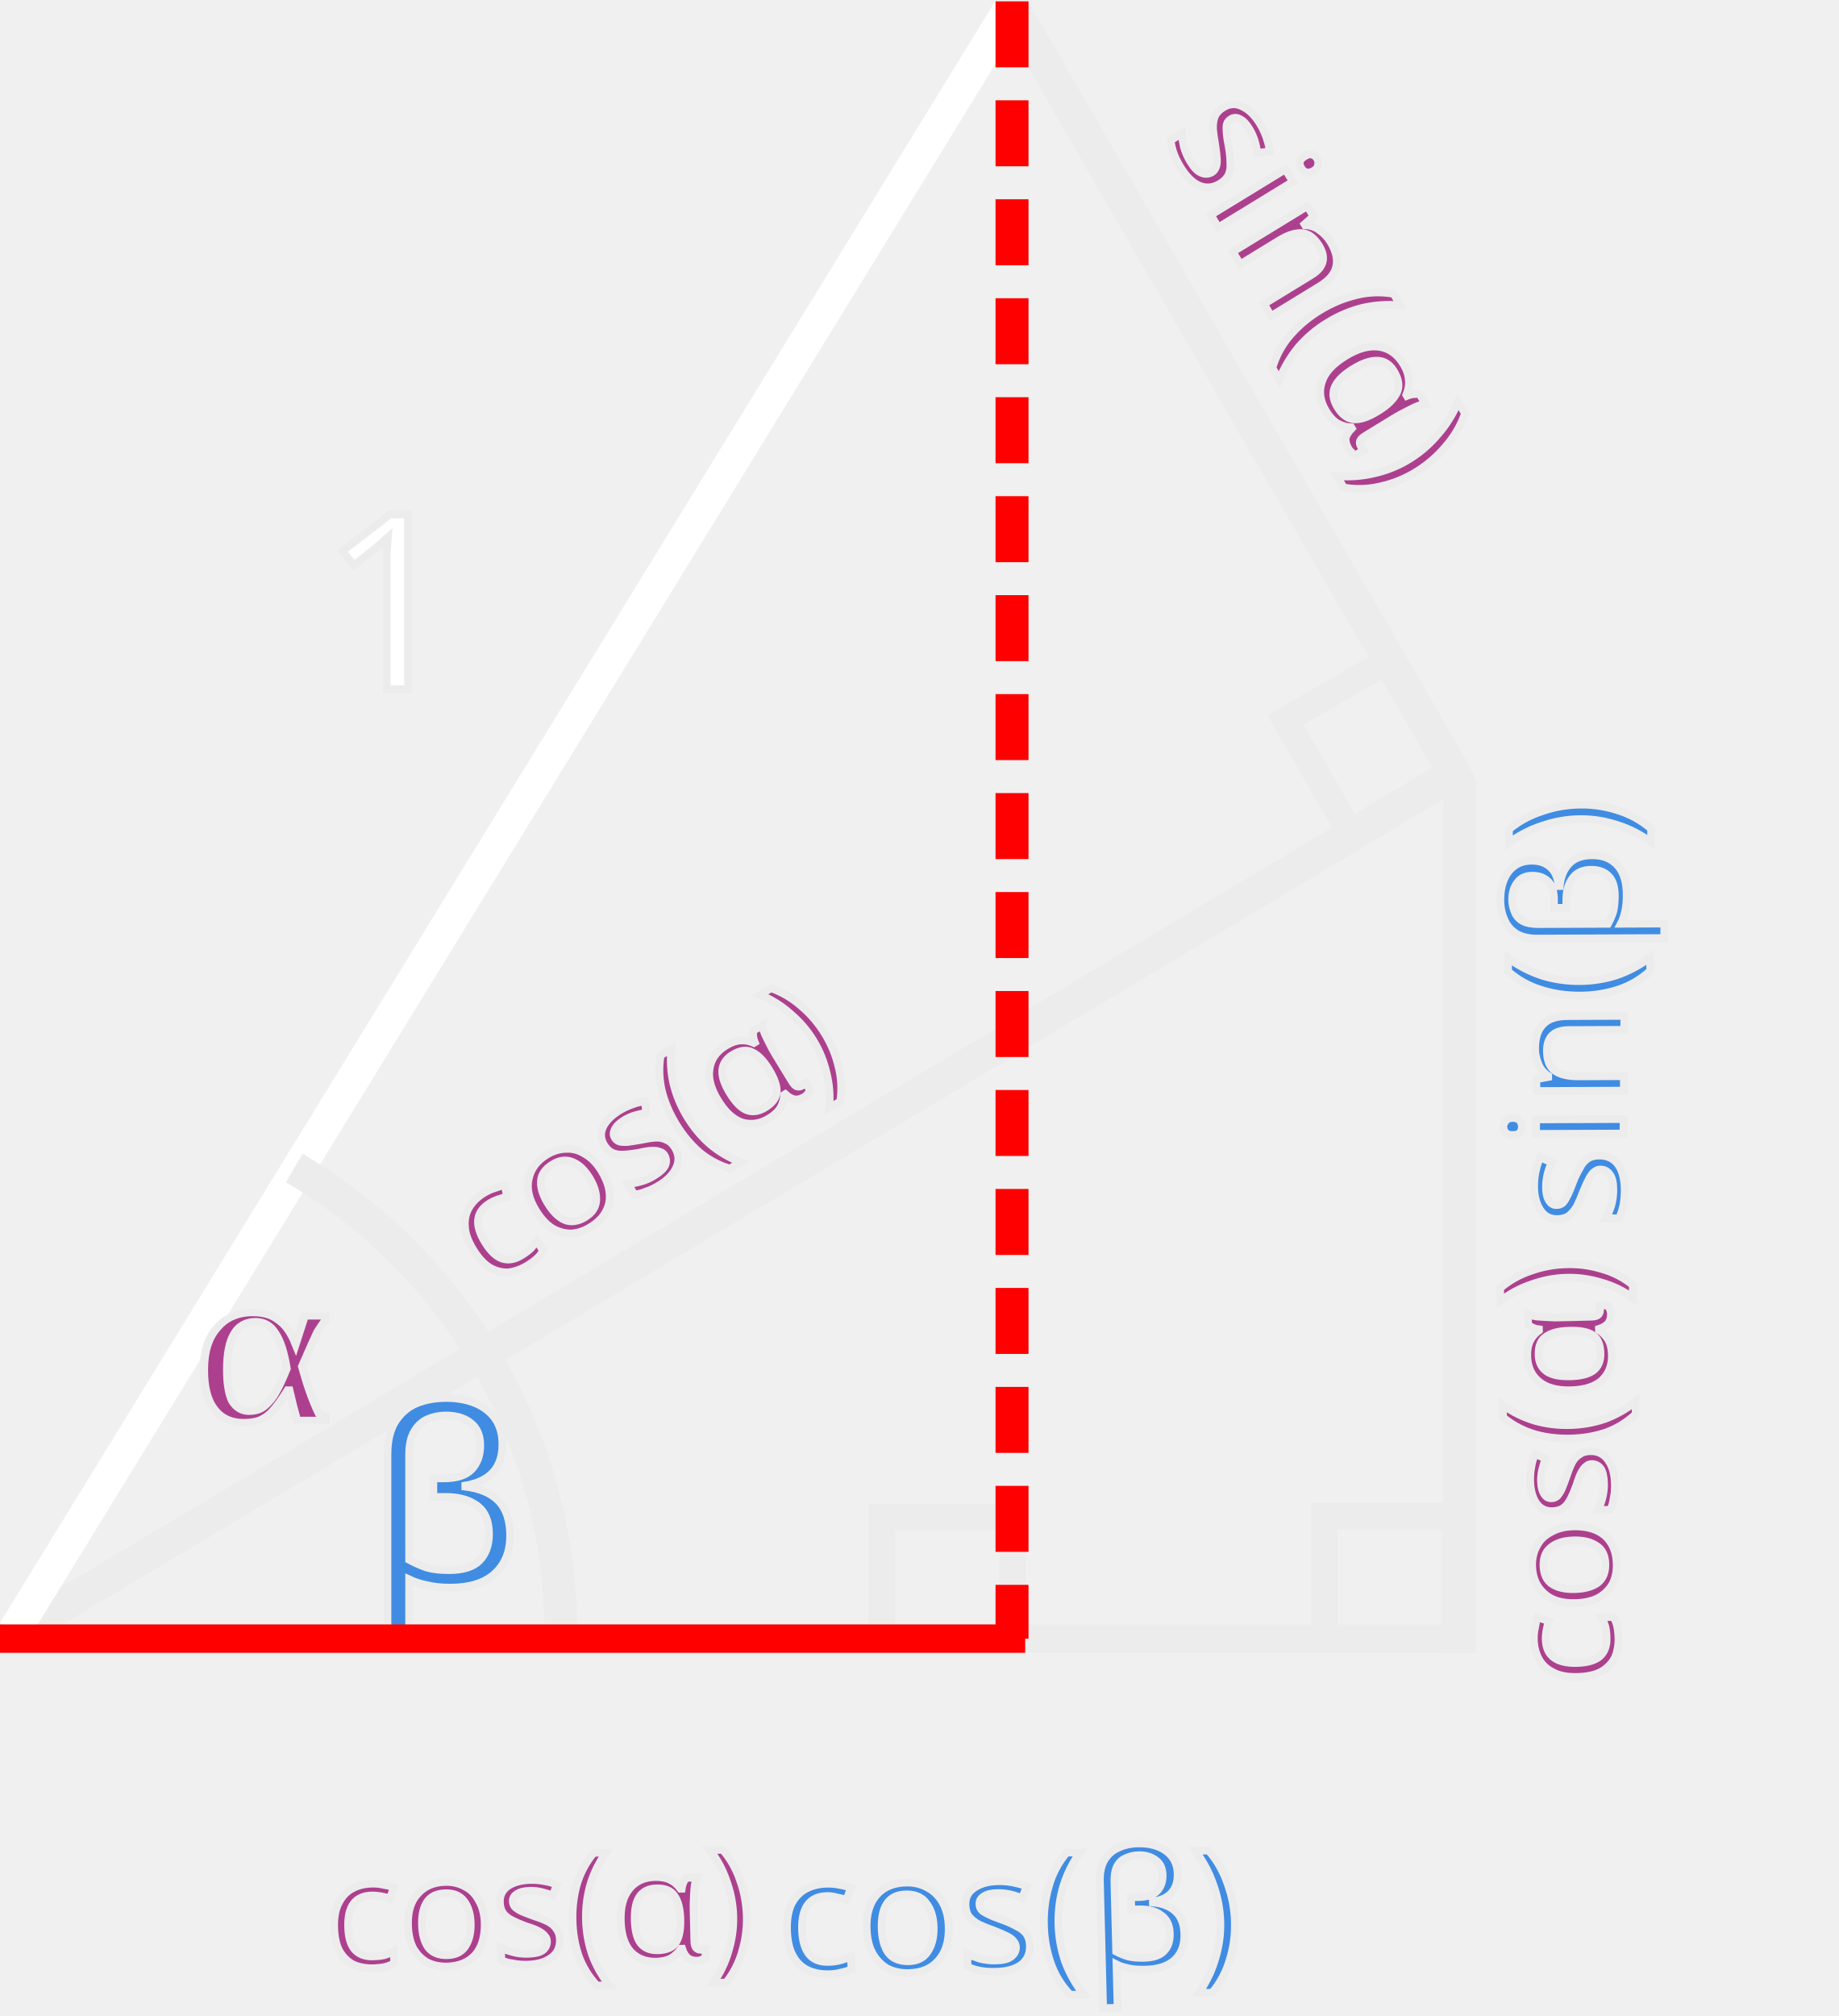
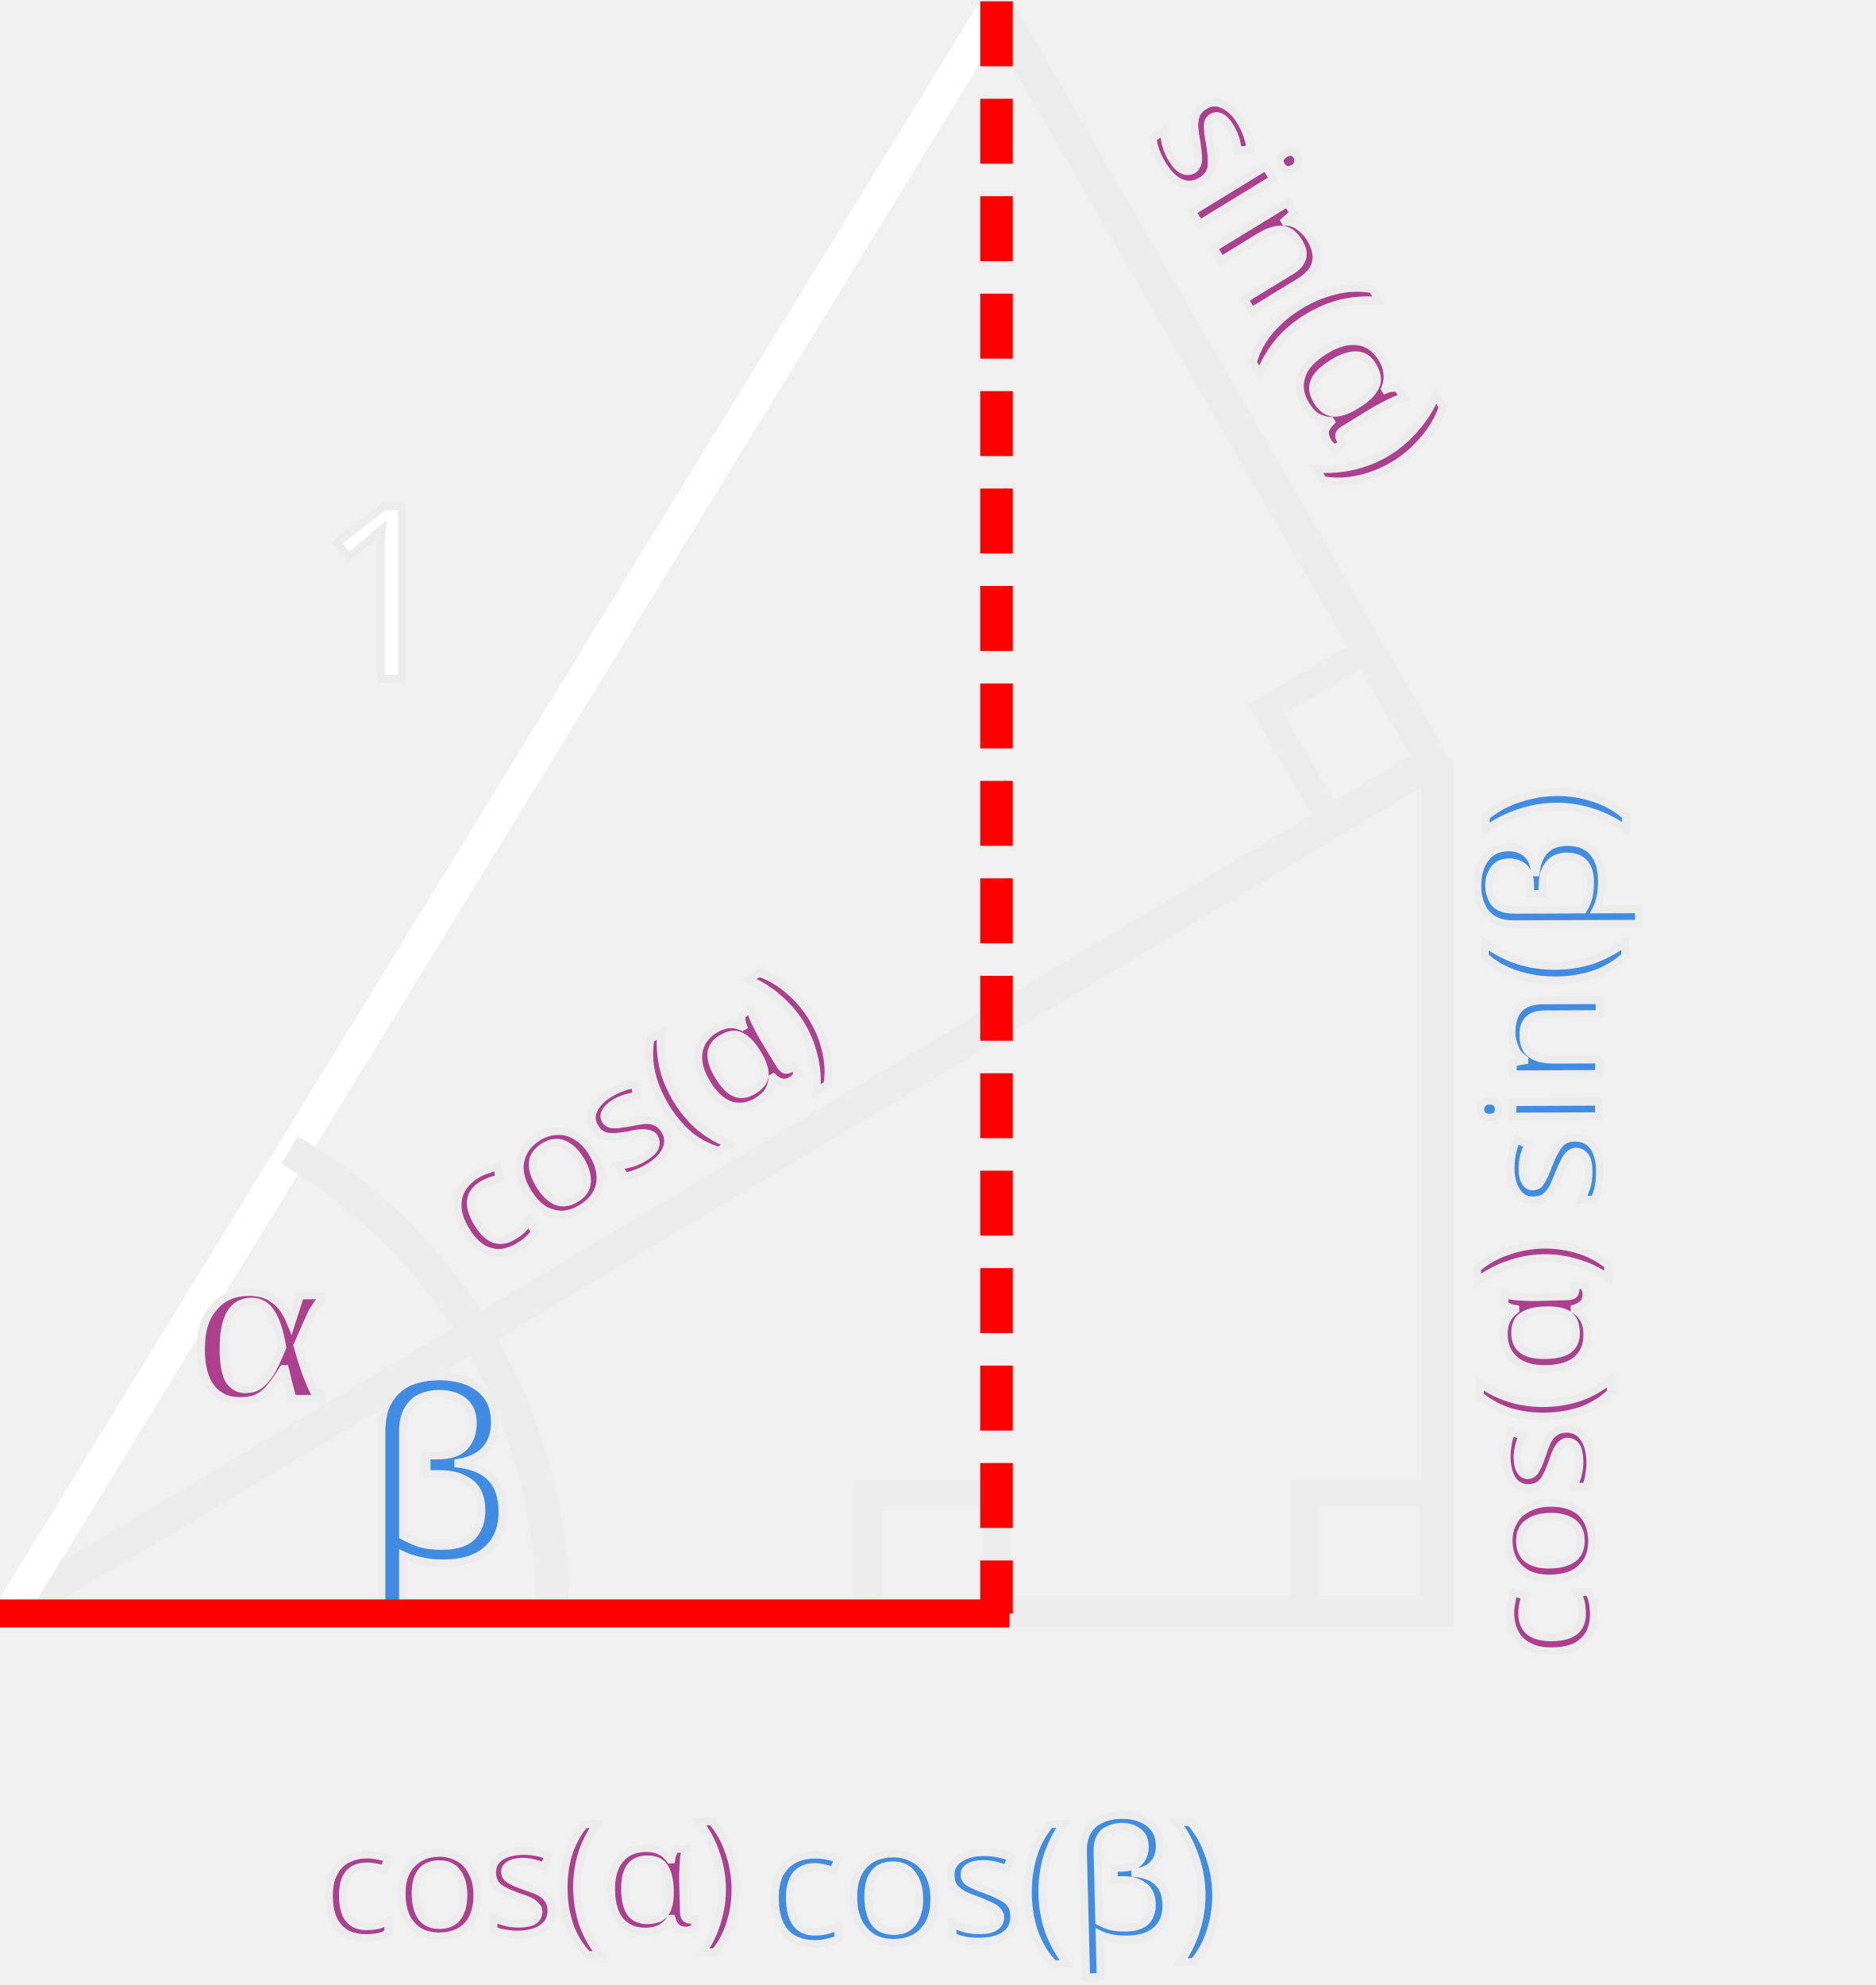
- <svg xmlns="http://www.w3.org/2000/svg" width="55.754mm" height="61.11mm" viewBox="0 0 55.754 61.11" version="1.1" id="svg1">
+ <svg xmlns="http://www.w3.org/2000/svg" width="57.754mm" height="61.11mm" viewBox="0 0 57.754 61.11" version="1.1" id="svg1">
  <defs id="defs1" />
  <g id="layer1" transform="translate(-68.96659,-154.7725)">
    <rect style="font-variation-settings:normal;opacity:1;vector-effect:none;fill:none;fill-opacity:1;stroke:#ececec;stroke-width:0.802;stroke-linecap:butt;stroke-linejoin:miter;stroke-miterlimit:4;stroke-dasharray:none;stroke-dashoffset:0;stroke-opacity:1;-inkscape-stroke:none;stop-color:#000000;stop-opacity:1" id="rect25" width="3.966" height="3.718" x="109.12" y="200.727" />
    <rect style="font-variation-settings:normal;vector-effect:none;fill:none;fill-opacity:1;stroke:#ececec;stroke-width:0.802;stroke-linecap:butt;stroke-linejoin:miter;stroke-miterlimit:4;stroke-dasharray:none;stroke-dashoffset:0;stroke-opacity:1;-inkscape-stroke:none;stop-color:#000000" id="rect25-3" width="3.966" height="3.718" x="95.702" y="200.755" />
    <rect style="font-variation-settings:normal;vector-effect:none;fill:none;fill-opacity:1;stroke:#ececec;stroke-width:0.802;stroke-linecap:butt;stroke-linejoin:miter;stroke-miterlimit:4;stroke-dasharray:none;stroke-dashoffset:0;stroke-opacity:1;-inkscape-stroke:none;stop-color:#000000" id="rect25-7" width="3.966" height="3.718" x="206.907" y="-8.897" transform="rotate(60)" />
    <path style="font-variation-settings:normal;opacity:1;vector-effect:none;fill:none;fill-opacity:1;stroke:#ececec;stroke-width:0.86;stroke-linecap:butt;stroke-linejoin:miter;stroke-miterlimit:4;stroke-dasharray:none;stroke-dashoffset:0;stroke-opacity:1;-inkscape-stroke:none;stop-color:#000000;stop-opacity:1" d="M 113.258,204.445 H 68.999" id="path1" />
    <path style="font-variation-settings:normal;opacity:1;vector-effect:none;fill:none;fill-opacity:1;stroke:#ececec;stroke-width:1;stroke-linecap:butt;stroke-linejoin:miter;stroke-miterlimit:4;stroke-dasharray:none;stroke-dashoffset:0;stroke-opacity:1;-inkscape-stroke:none" d="m 113.221,204.883 v -26.453" id="path2" />
    <path style="font-variation-settings:normal;opacity:1;vector-effect:none;fill:none;fill-opacity:1;stroke:#ececec;stroke-width:1;stroke-linecap:butt;stroke-linejoin:miter;stroke-miterlimit:4;stroke-dasharray:none;stroke-dashoffset:0;stroke-opacity:1;-inkscape-stroke:none" d="M 69.261,204.395 113.449,177.989" id="path3" />
    <path style="font-variation-settings:normal;opacity:1;vector-effect:none;fill:none;fill-opacity:1;stroke:#ececec;stroke-width:1;stroke-linecap:butt;stroke-linejoin:miter;stroke-miterlimit:4;stroke-dasharray:none;stroke-dashoffset:0;stroke-opacity:1;-inkscape-stroke:none;stop-color:#000000;stop-opacity:1" d="M 113.011,178.107 99.682,155.023" id="path4" />
    <path style="font-variation-settings:normal;opacity:1;vector-effect:none;fill:none;fill-opacity:1;stroke:#ffffff;stroke-width:1;stroke-linecap:butt;stroke-linejoin:miter;stroke-miterlimit:4;stroke-dasharray:none;stroke-dashoffset:0;stroke-opacity:1;-inkscape-stroke:none" d="M 69.393,204.225 99.559,155.084" id="path5" />
    <text xml:space="preserve" style="font-style:normal;font-variant:normal;font-weight:normal;font-stretch:normal;font-size:7.416px;line-height:normal;font-family:sans-serif;font-variant-ligatures:normal;font-variant-position:normal;font-variant-caps:normal;font-variant-numeric:normal;font-variant-alternates:normal;font-variant-east-asian:normal;font-feature-settings:normal;font-variation-settings:normal;text-indent:0;text-align:start;text-decoration-line:none;text-decoration-style:solid;text-decoration-color:#000000;letter-spacing:normal;word-spacing:normal;text-transform:none;writing-mode:lr-tb;direction:ltr;text-orientation:mixed;dominant-baseline:auto;baseline-shift:baseline;white-space:pre;opacity:1;vector-effect:none;fill:#408ce3;fill-opacity:1;stroke:#ececec;stroke-width:0.234;stroke-linecap:butt;stroke-linejoin:miter;stroke-miterlimit:4;stroke-dasharray:none;stroke-dashoffset:0;stroke-opacity:1;-inkscape-stroke:none;stop-color:#000000;stop-opacity:1" x="80.089" y="202.817" id="text13">
      <tspan id="tspan13" style="font-style:normal;font-variant:normal;font-weight:normal;font-stretch:normal;font-size:7.416px;line-height:normal;font-family:sans-serif;font-variant-ligatures:normal;font-variant-position:normal;font-variant-caps:normal;font-variant-numeric:normal;font-variant-alternates:normal;font-variant-east-asian:normal;font-feature-settings:normal;font-variation-settings:normal;text-indent:0;text-align:start;text-decoration-line:none;text-decoration-style:solid;text-decoration-color:#000000;letter-spacing:normal;word-spacing:normal;text-transform:none;writing-mode:lr-tb;direction:ltr;text-orientation:mixed;dominant-baseline:auto;baseline-shift:baseline;white-space:pre;vector-effect:none;fill:#408ce3;fill-opacity:1;stroke:#ececec;stroke-width:0.234;stroke-linecap:butt;stroke-linejoin:miter;stroke-miterlimit:4;stroke-dasharray:none;stroke-dashoffset:0;stroke-opacity:1;-inkscape-stroke:none;stop-color:#000000;stop-opacity:1" x="80.089" y="202.817">β</tspan>
    </text>
    <text xml:space="preserve" style="font-size:3.175px;white-space:pre;inline-size:8.004;display:inline;fill:#ad408e;fill-opacity:1;stroke:#ececec;stroke-width:0.1;stroke-dasharray:none;stroke-opacity:1" x="55.768" y="190.686" id="text14" transform="matrix(2.506766,0,0,2.176627,-64.96544,-217.2216)">
      <tspan x="55.768" y="190.686" id="tspan1">α</tspan>
    </text>
    <path id="path6" style="opacity:1;vector-effect:none;fill:none;stroke:#ececec;stroke-width:1;stroke-opacity:1" d="m 77.886,190.178 c 2.323,1.365 4.28,3.287 5.686,5.583 1.523,2.485 2.4,5.409 2.4,8.537" />
    <text xml:space="preserve" style="font-style:normal;font-variant:normal;font-weight:normal;font-stretch:normal;font-size:7.416px;line-height:normal;font-family:sans-serif;font-variant-ligatures:normal;font-variant-position:normal;font-variant-caps:normal;font-variant-numeric:normal;font-variant-alternates:normal;font-variant-east-asian:normal;font-feature-settings:normal;font-variation-settings:normal;text-indent:0;text-align:start;text-decoration-line:none;text-decoration-style:solid;text-decoration-color:#000000;letter-spacing:normal;word-spacing:normal;text-transform:none;writing-mode:lr-tb;direction:ltr;text-orientation:mixed;dominant-baseline:auto;baseline-shift:baseline;white-space:pre;opacity:1;vector-effect:none;fill:#ffffff;fill-opacity:1;stroke:#ececec;stroke-width:0.234;stroke-linecap:butt;stroke-linejoin:miter;stroke-miterlimit:4;stroke-dasharray:none;stroke-dashoffset:0;stroke-opacity:1;-inkscape-stroke:none" x="78.695" y="175.664" id="text8">
      <tspan id="tspan8" style="fill:#ffffff;stroke-width:0.234" x="78.695" y="175.664">1</tspan>
    </text>
    <text xml:space="preserve" style="font-style:normal;font-variant:normal;font-weight:normal;font-stretch:normal;font-size:4.635px;line-height:normal;font-family:sans-serif;font-variant-ligatures:normal;font-variant-position:normal;font-variant-caps:normal;font-variant-numeric:normal;font-variant-alternates:normal;font-variant-east-asian:normal;font-feature-settings:normal;font-variation-settings:normal;text-indent:0;text-align:start;text-decoration-line:none;text-decoration-style:solid;text-decoration-color:#000000;letter-spacing:normal;word-spacing:normal;text-transform:none;writing-mode:lr-tb;direction:ltr;text-orientation:mixed;dominant-baseline:auto;baseline-shift:baseline;white-space:pre;opacity:1;vector-effect:none;fill:#ad408e;fill-opacity:1;stroke:#ececec;stroke-width:0.234;stroke-linecap:butt;stroke-linejoin:miter;stroke-miterlimit:4;stroke-dasharray:none;stroke-dashoffset:0;stroke-opacity:1;-inkscape-stroke:none;stop-color:#000000;stop-opacity:1" x="-29.439" y="210.324" id="text9" transform="matrix(0.8591621,-0.5230668,0.5183684,0.8483366,0,0)">
      <tspan id="tspan9" style="font-style:normal;font-variant:normal;font-weight:normal;font-stretch:normal;font-size:4.635px;line-height:normal;font-family:sans-serif;font-variant-ligatures:normal;font-variant-position:normal;font-variant-caps:normal;font-variant-numeric:normal;font-variant-alternates:normal;font-variant-east-asian:normal;font-feature-settings:normal;font-variation-settings:normal;text-indent:0;text-align:start;text-decoration-line:none;text-decoration-style:solid;text-decoration-color:#000000;letter-spacing:normal;word-spacing:normal;text-transform:none;writing-mode:lr-tb;direction:ltr;text-orientation:mixed;dominant-baseline:auto;baseline-shift:baseline;white-space:pre;opacity:0.98;vector-effect:none;fill:#ad408e;fill-opacity:1;stroke:#ececec;stroke-width:0.234;stroke-linecap:butt;stroke-linejoin:miter;stroke-miterlimit:4;stroke-dasharray:none;stroke-dashoffset:0;stroke-opacity:1;-inkscape-stroke:none;stop-color:#000000;stop-opacity:1" x="-29.439" y="210.324">cos(α)</tspan>
    </text>
    <text xml:space="preserve" style="font-style:normal;font-variant:normal;font-weight:normal;font-stretch:normal;font-size:4.635px;line-height:normal;font-family:sans-serif;font-variant-ligatures:normal;font-variant-position:normal;font-variant-caps:normal;font-variant-numeric:normal;font-variant-alternates:normal;font-variant-east-asian:normal;font-feature-settings:normal;font-variation-settings:normal;text-indent:0;text-align:start;text-decoration-line:none;text-decoration-style:solid;text-decoration-color:#000000;letter-spacing:normal;word-spacing:normal;text-transform:none;writing-mode:lr-tb;direction:ltr;text-orientation:mixed;dominant-baseline:auto;baseline-shift:baseline;white-space:pre;vector-effect:none;fill:#ad408e;fill-opacity:1;stroke:#ececec;stroke-width:0.234;stroke-linecap:butt;stroke-linejoin:miter;stroke-miterlimit:4;stroke-dasharray:none;stroke-dashoffset:0;stroke-opacity:1;-inkscape-stroke:none;stop-color:#000000" x="73.087" y="217.467" id="text9-5" transform="matrix(1.00559,-0.02340811,0.02475189,0.9938652,0,0)">
      <tspan id="tspan9-5" style="font-style:normal;font-variant:normal;font-weight:normal;font-stretch:normal;font-size:4.635px;line-height:normal;font-family:sans-serif;font-variant-ligatures:normal;font-variant-position:normal;font-variant-caps:normal;font-variant-numeric:normal;font-variant-alternates:normal;font-variant-east-asian:normal;font-feature-settings:normal;font-variation-settings:normal;text-indent:0;text-align:start;text-decoration-line:none;text-decoration-style:solid;text-decoration-color:#000000;letter-spacing:normal;word-spacing:normal;text-transform:none;writing-mode:lr-tb;direction:ltr;text-orientation:mixed;dominant-baseline:auto;baseline-shift:baseline;white-space:pre;opacity:0.98;vector-effect:none;fill:#ad408e;fill-opacity:1;stroke:#ececec;stroke-width:0.234;stroke-linecap:butt;stroke-linejoin:miter;stroke-miterlimit:4;stroke-dasharray:none;stroke-dashoffset:0;stroke-opacity:1;-inkscape-stroke:none;stop-color:#000000;stop-opacity:1" x="73.087" y="217.467">cos(α)</tspan>
    </text>
    <text xml:space="preserve" style="font-style:normal;font-variant:normal;font-weight:normal;font-stretch:normal;font-size:4.635px;line-height:normal;font-family:sans-serif;font-variant-ligatures:normal;font-variant-position:normal;font-variant-caps:normal;font-variant-numeric:normal;font-variant-alternates:normal;font-variant-east-asian:normal;font-feature-settings:normal;font-variation-settings:normal;text-indent:0;text-align:start;text-decoration-line:none;text-decoration-style:solid;text-decoration-color:#000000;letter-spacing:normal;word-spacing:normal;text-transform:none;writing-mode:lr-tb;direction:ltr;text-orientation:mixed;dominant-baseline:auto;baseline-shift:baseline;white-space:pre;vector-effect:none;fill:#ad408e;fill-opacity:1;stroke:#ececec;stroke-width:0.234;stroke-linecap:butt;stroke-linejoin:miter;stroke-miterlimit:4;stroke-dasharray:none;stroke-dashoffset:0;stroke-opacity:1;-inkscape-stroke:none;stop-color:#000000" x="-207.483" y="113.866" id="text9-5-7" transform="matrix(-0.02340811,-1.00559,0.9938652,-0.02475189,0,0)">
      <tspan id="tspan9-5-4" style="font-style:normal;font-variant:normal;font-weight:normal;font-stretch:normal;font-size:4.635px;line-height:normal;font-family:sans-serif;font-variant-ligatures:normal;font-variant-position:normal;font-variant-caps:normal;font-variant-numeric:normal;font-variant-alternates:normal;font-variant-east-asian:normal;font-feature-settings:normal;font-variation-settings:normal;text-indent:0;text-align:start;text-decoration-line:none;text-decoration-style:solid;text-decoration-color:#000000;letter-spacing:normal;word-spacing:normal;text-transform:none;writing-mode:lr-tb;direction:ltr;text-orientation:mixed;dominant-baseline:auto;baseline-shift:baseline;white-space:pre;opacity:0.98;vector-effect:none;fill:#ad408e;fill-opacity:1;stroke:#ececec;stroke-width:0.234;stroke-linecap:butt;stroke-linejoin:miter;stroke-miterlimit:4;stroke-dasharray:none;stroke-dashoffset:0;stroke-opacity:1;-inkscape-stroke:none;stop-color:#000000;stop-opacity:1" x="-207.483" y="113.866">cos(α)</tspan>
    </text>
    <text xml:space="preserve" style="font-style:normal;font-variant:normal;font-weight:normal;font-stretch:normal;font-size:4.991px;line-height:normal;font-family:sans-serif;font-variant-ligatures:normal;font-variant-position:normal;font-variant-caps:normal;font-variant-numeric:normal;font-variant-alternates:normal;font-variant-east-asian:normal;font-feature-settings:normal;font-variation-settings:normal;text-indent:0;text-align:start;text-decoration-line:none;text-decoration-style:solid;text-decoration-color:#000000;letter-spacing:normal;word-spacing:normal;text-transform:none;writing-mode:lr-tb;direction:ltr;text-orientation:mixed;dominant-baseline:auto;baseline-shift:baseline;white-space:pre;opacity:1;vector-effect:none;fill:#ad408e;fill-opacity:1;stroke:#ececec;stroke-width:0.234;stroke-linecap:butt;stroke-linejoin:miter;stroke-miterlimit:4;stroke-dasharray:none;stroke-dashoffset:0;stroke-opacity:1;-inkscape-stroke:none;stop-color:#000000;stop-opacity:1" x="188.32" y="-8.148" id="text9-2" transform="matrix(0.5168333,0.8659091,-0.8460004,0.5174599,0,0)">
      <tspan id="tspan9-2" style="font-style:normal;font-variant:normal;font-weight:normal;font-stretch:normal;font-size:4.991px;line-height:normal;font-family:sans-serif;font-variant-ligatures:normal;font-variant-position:normal;font-variant-caps:normal;font-variant-numeric:normal;font-variant-alternates:normal;font-variant-east-asian:normal;font-feature-settings:normal;font-variation-settings:normal;text-indent:0;text-align:start;text-decoration-line:none;text-decoration-style:solid;text-decoration-color:#000000;letter-spacing:normal;word-spacing:normal;text-transform:none;writing-mode:lr-tb;direction:ltr;text-orientation:mixed;dominant-baseline:auto;baseline-shift:baseline;white-space:pre;opacity:0.98;vector-effect:none;fill:#ad408e;fill-opacity:1;stroke:#ececec;stroke-width:0.234;stroke-linecap:butt;stroke-linejoin:miter;stroke-miterlimit:4;stroke-dasharray:none;stroke-dashoffset:0;stroke-opacity:1;-inkscape-stroke:none;stop-color:#000000;stop-opacity:1" x="188.32" y="-8.148">sin(α)</tspan>
    </text>
    <text xml:space="preserve" style="font-style:normal;font-variant:normal;font-weight:normal;font-stretch:normal;font-size:4.991px;line-height:normal;font-family:sans-serif;font-variant-ligatures:normal;font-variant-position:normal;font-variant-caps:normal;font-variant-numeric:normal;font-variant-alternates:normal;font-variant-east-asian:normal;font-feature-settings:normal;font-variation-settings:normal;text-indent:0;text-align:start;text-decoration-line:none;text-decoration-style:solid;text-decoration-color:#000000;letter-spacing:normal;word-spacing:normal;text-transform:none;writing-mode:lr-tb;direction:ltr;text-orientation:mixed;dominant-baseline:auto;baseline-shift:baseline;white-space:pre;vector-effect:none;fill:#408ce3;fill-opacity:1;stroke:#ececec;stroke-width:0.234;stroke-linecap:butt;stroke-linejoin:miter;stroke-miterlimit:4;stroke-dasharray:none;stroke-dashoffset:0;stroke-opacity:1;-inkscape-stroke:none;stop-color:#000000" x="86.387" y="217.731" id="text9-2-5" transform="matrix(1.008316,-0.01463619,0.0251332,0.9913878,0,0)">
      <tspan id="tspan9-2-6" style="font-style:normal;font-variant:normal;font-weight:normal;font-stretch:normal;font-size:4.991px;line-height:normal;font-family:sans-serif;font-variant-ligatures:normal;font-variant-position:normal;font-variant-caps:normal;font-variant-numeric:normal;font-variant-alternates:normal;font-variant-east-asian:normal;font-feature-settings:normal;font-variation-settings:normal;text-indent:0;text-align:start;text-decoration-line:none;text-decoration-style:solid;text-decoration-color:#000000;letter-spacing:normal;word-spacing:normal;text-transform:none;writing-mode:lr-tb;direction:ltr;text-orientation:mixed;dominant-baseline:auto;baseline-shift:baseline;white-space:pre;opacity:0.98;vector-effect:none;fill:#408ce3;fill-opacity:1;stroke:#ececec;stroke-width:0.234;stroke-linecap:butt;stroke-linejoin:miter;stroke-miterlimit:4;stroke-dasharray:none;stroke-dashoffset:0;stroke-opacity:1;-inkscape-stroke:none;stop-color:#000000;stop-opacity:1" x="86.387" y="217.731">cos(β)</tspan>
    </text>
    <path style="font-variation-settings:normal;vector-effect:none;fill:none;fill-opacity:1;stroke:#ff0000;stroke-width:0.86;stroke-linecap:butt;stroke-linejoin:miter;stroke-miterlimit:4;stroke-dasharray:none;stroke-dashoffset:0;stroke-opacity:1;-inkscape-stroke:none;stop-color:#000000" d="M 100.049,204.443 H 68.886" id="path1-7" />
    <path style="font-variation-settings:normal;opacity:1;vector-effect:none;fill:none;fill-opacity:1;stroke:#ff0000;stroke-width:1;stroke-linecap:butt;stroke-linejoin:miter;stroke-miterlimit:4;stroke-dasharray:2, 1;stroke-dashoffset:0;stroke-opacity:1;-inkscape-stroke:none;stop-color:#000000;stop-opacity:1" d="m 99.65,154.813 v 49.632" id="path22" />
    <text xml:space="preserve" style="font-style:normal;font-variant:normal;font-weight:normal;font-stretch:normal;font-size:4.991px;line-height:normal;font-family:sans-serif;font-variant-ligatures:normal;font-variant-position:normal;font-variant-caps:normal;font-variant-numeric:normal;font-variant-alternates:normal;font-variant-east-asian:normal;font-feature-settings:normal;font-variation-settings:normal;text-indent:0;text-align:start;text-decoration-line:none;text-decoration-style:solid;text-decoration-color:#000000;letter-spacing:normal;word-spacing:normal;text-transform:none;writing-mode:lr-tb;direction:ltr;text-orientation:mixed;dominant-baseline:auto;baseline-shift:baseline;white-space:pre;vector-effect:none;fill:#408ce3;fill-opacity:1;stroke:#ececec;stroke-width:0.234;stroke-linecap:butt;stroke-linejoin:miter;stroke-miterlimit:4;stroke-dasharray:none;stroke-dashoffset:0;stroke-opacity:1;-inkscape-stroke:none;stop-color:#000000" x="-190.846" y="120.482" id="text9-2-5-4" transform="matrix(0.00686647,-1.008399,0.9916983,-0.0039891,0,0)">
      <tspan id="tspan9-2-6-5" style="font-style:normal;font-variant:normal;font-weight:normal;font-stretch:normal;font-size:4.991px;line-height:normal;font-family:sans-serif;font-variant-ligatures:normal;font-variant-position:normal;font-variant-caps:normal;font-variant-numeric:normal;font-variant-alternates:normal;font-variant-east-asian:normal;font-feature-settings:normal;font-variation-settings:normal;text-indent:0;text-align:start;text-decoration-line:none;text-decoration-style:solid;text-decoration-color:#000000;letter-spacing:normal;word-spacing:normal;text-transform:none;writing-mode:lr-tb;direction:ltr;text-orientation:mixed;dominant-baseline:auto;baseline-shift:baseline;white-space:pre;opacity:0.98;vector-effect:none;fill:#408ce3;fill-opacity:1;stroke:#ececec;stroke-width:0.234;stroke-linecap:butt;stroke-linejoin:miter;stroke-miterlimit:4;stroke-dasharray:none;stroke-dashoffset:0;stroke-opacity:1;-inkscape-stroke:none;stop-color:#000000;stop-opacity:1" x="-190.846" y="120.482">sin(β)</tspan>
    </text>
  </g>
</svg>
